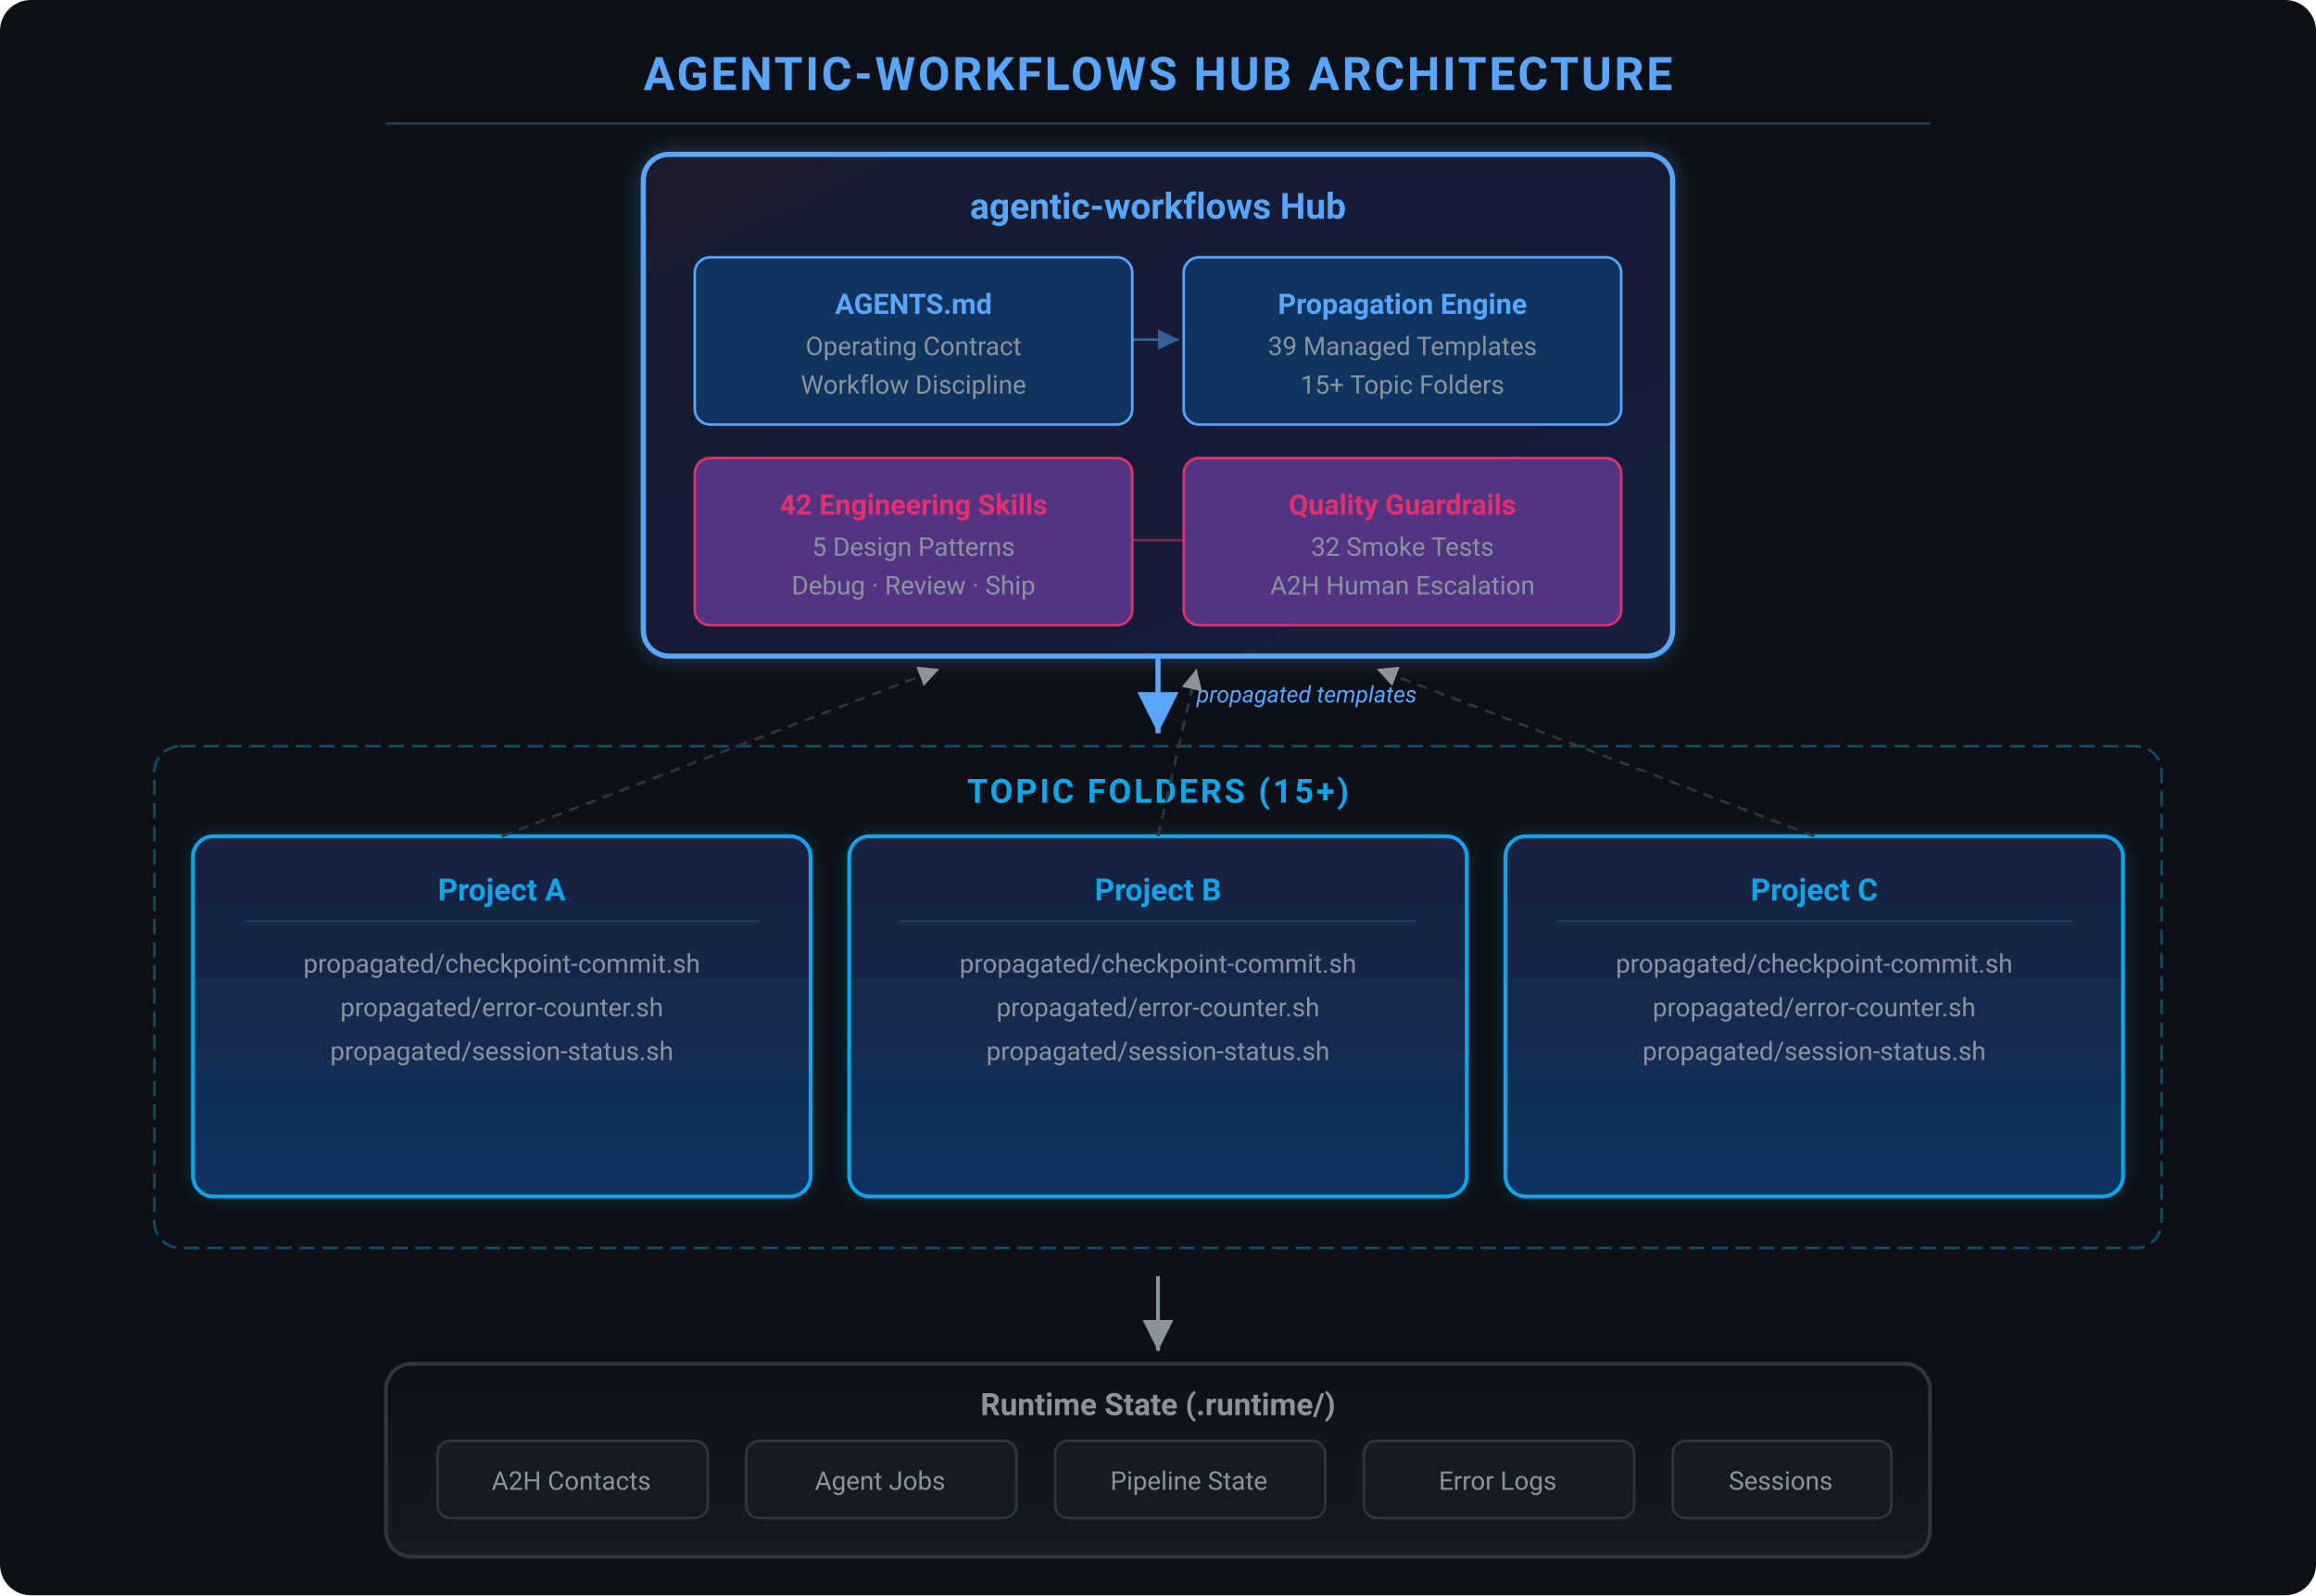
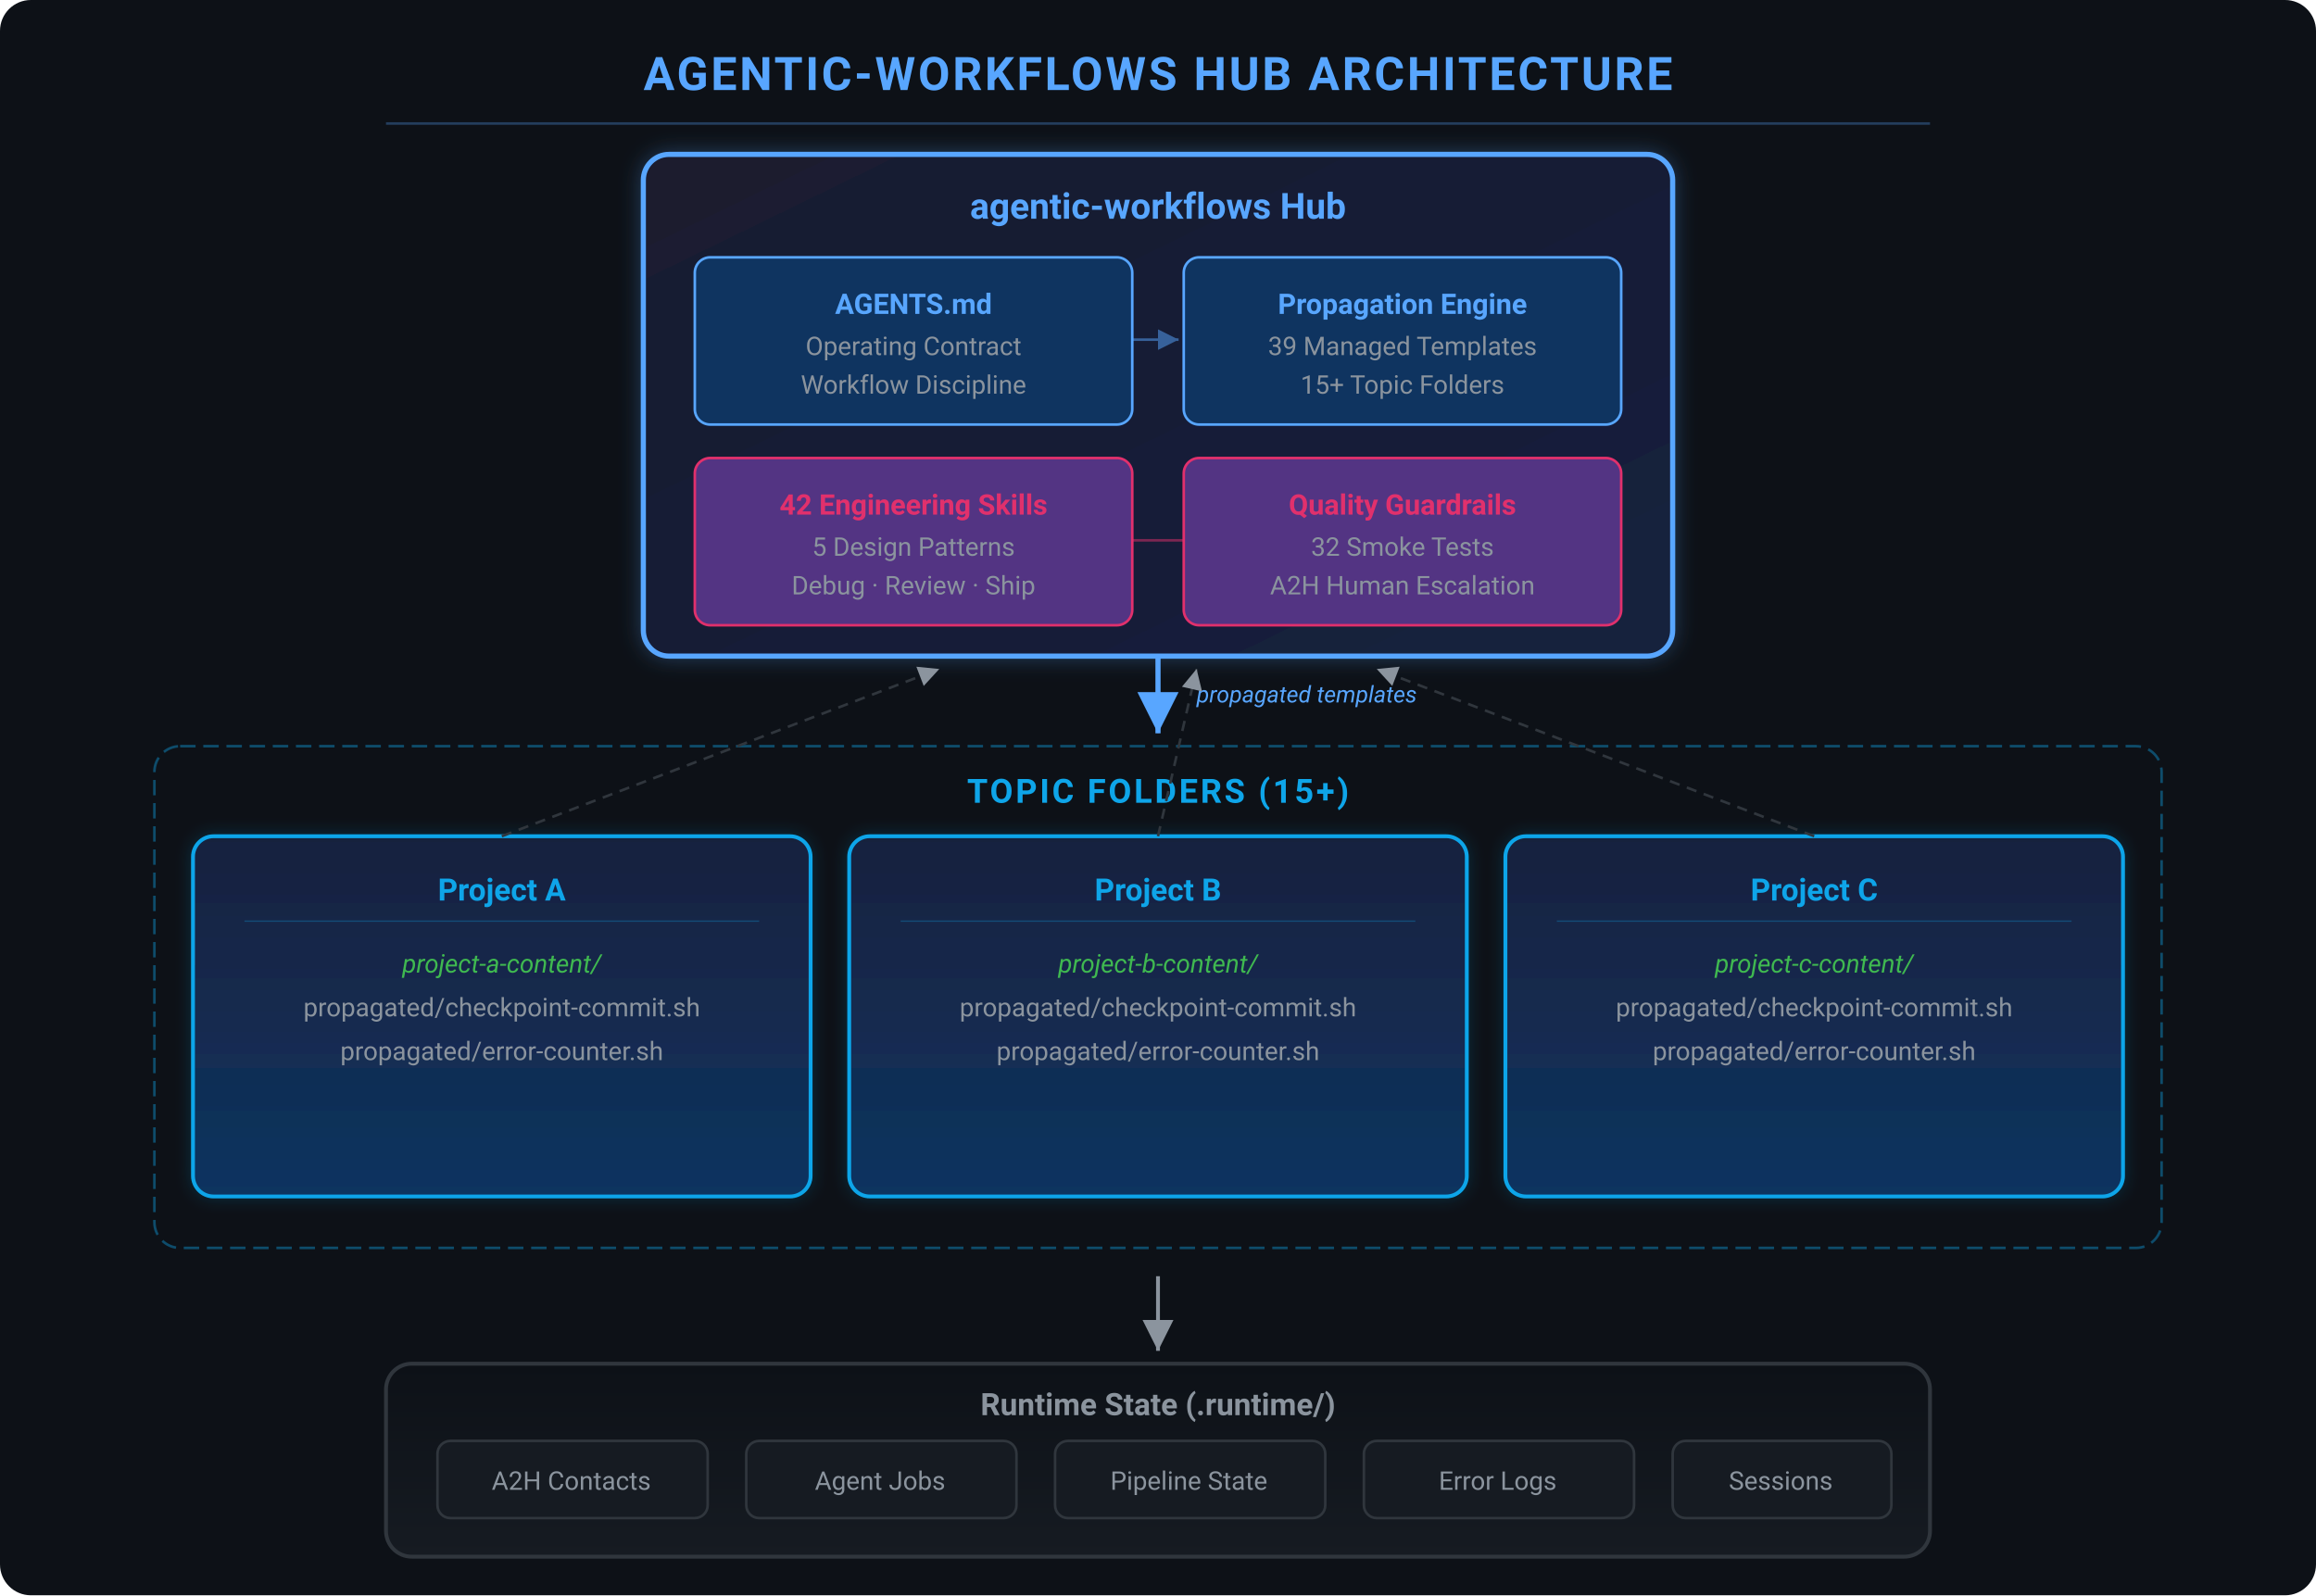
<svg xmlns="http://www.w3.org/2000/svg" viewBox="0 0 900 620" width="100%" height="100%" style="max-width:900px; background:#0d1117; border-radius:12px; font-family:-apple-system,BlinkMacSystemFont,'Segoe UI',Roboto,sans-serif;">
  <defs>
    <linearGradient id="hubGrad" x1="0%" y1="0%" x2="100%" y2="100%">
      <stop offset="0%" stop-color="#1a1a2e" />
      <stop offset="100%" stop-color="#16213e" />
    </linearGradient>
    <linearGradient id="topicGrad" x1="0%" y1="0%" x2="0%" y2="100%">
      <stop offset="0%" stop-color="#16213e" />
      <stop offset="100%" stop-color="#0f3460" />
    </linearGradient>
    <linearGradient id="runtimeGrad" x1="0%" y1="0%" x2="0%" y2="100%">
      <stop offset="0%" stop-color="#0d1117" />
      <stop offset="100%" stop-color="#161b22" />
    </linearGradient>
    <filter id="glow">
      <feDropShadow dx="0" dy="0" stdDeviation="4" flood-color="#58a6ff" flood-opacity="0.3" />
    </filter>
    <filter id="glowTopic">
      <feDropShadow dx="0" dy="0" stdDeviation="3" flood-color="#0ea5e9" flood-opacity="0.2" />
    </filter>
    <marker id="arrowT" viewBox="0 0 10 10" refX="10" refY="5" markerWidth="8" markerHeight="8" orient="auto">
      <path d="M 0 0 L 10 5 L 0 10 z" fill="#58a6ff" />
    </marker>
    <marker id="arrowB" viewBox="0 0 10 10" refX="10" refY="5" markerWidth="8" markerHeight="8" orient="auto">
      <path d="M 0 0 L 10 5 L 0 10 z" fill="#8b949e" />
    </marker>
  </defs>
  <rect width="900" height="620" rx="12" fill="#0d1117" />
  <text x="450" y="35" fill="#58a6ff" font-size="18" font-weight="bold" text-anchor="middle" letter-spacing="1">AGENTIC-WORKFLOWS HUB ARCHITECTURE</text>
  <line x1="150" y1="48" x2="750" y2="48" stroke="#58a6ff" stroke-width="1" opacity="0.3" />
  <rect x="250" y="60" width="400" height="195" rx="10" fill="url(#hubGrad)" stroke="#58a6ff" stroke-width="2" filter="url(#glow)" />
  <text x="450" y="85" fill="#58a6ff" font-size="14" font-weight="bold" text-anchor="middle">agentic-workflows Hub</text>
  <rect x="270" y="100" width="170" height="65" rx="6" fill="#0f3460" stroke="#58a6ff" stroke-width="1" />
  <text x="355" y="122" fill="#58a6ff" font-size="11" font-weight="bold" text-anchor="middle">AGENTS.md</text>
  <text x="355" y="138" fill="#8b949e" font-size="10" text-anchor="middle">Operating Contract</text>
  <text x="355" y="153" fill="#8b949e" font-size="10" text-anchor="middle">Workflow Discipline</text>
  <rect x="460" y="100" width="170" height="65" rx="6" fill="#0f3460" stroke="#58a6ff" stroke-width="1" />
  <text x="545" y="122" fill="#58a6ff" font-size="11" font-weight="bold" text-anchor="middle">Propagation Engine</text>
  <text x="545" y="138" fill="#8b949e" font-size="10" text-anchor="middle">39 Managed Templates</text>
  <text x="545" y="153" fill="#8b949e" font-size="10" text-anchor="middle">15+ Topic Folders</text>
  <rect x="270" y="178" width="170" height="65" rx="6" fill="#533483" stroke="#e1306c" stroke-width="1" />
  <text x="355" y="200" fill="#e1306c" font-size="11" font-weight="bold" text-anchor="middle">42 Engineering Skills</text>
  <text x="355" y="216" fill="#8b949e" font-size="10" text-anchor="middle">5 Design Patterns</text>
  <text x="355" y="231" fill="#8b949e" font-size="10" text-anchor="middle">Debug · Review · Ship</text>
  <rect x="460" y="178" width="170" height="65" rx="6" fill="#533483" stroke="#e1306c" stroke-width="1" />
  <text x="545" y="200" fill="#e1306c" font-size="11" font-weight="bold" text-anchor="middle">Quality Guardrails</text>
  <text x="545" y="216" fill="#8b949e" font-size="10" text-anchor="middle">32 Smoke Tests</text>
  <text x="545" y="231" fill="#8b949e" font-size="10" text-anchor="middle">A2H Human Escalation</text>
  <line x1="440" y1="132" x2="458" y2="132" stroke="#58a6ff" stroke-width="1" opacity="0.5" marker-end="url(#arrowT)" />
  <line x1="440" y1="210" x2="460" y2="210" stroke="#e1306c" stroke-width="1" opacity="0.5" />
  <line x1="450" y1="255" x2="450" y2="285" stroke="#58a6ff" stroke-width="2" marker-end="url(#arrowT)" />
  <text x="465" y="273" fill="#58a6ff" font-size="9" font-style="italic">propagated templates</text>
  <rect x="60" y="290" width="780" height="195" rx="10" fill="none" stroke="#0ea5e9" stroke-width="1" stroke-dasharray="6,3" opacity="0.4" />
  <text x="450" y="312" fill="#0ea5e9" font-size="13" font-weight="bold" text-anchor="middle" letter-spacing="1">TOPIC FOLDERS (15+)</text>
  <rect x="75" y="325" width="240" height="140" rx="8" fill="url(#topicGrad)" stroke="#0ea5e9" stroke-width="1.5" filter="url(#glowTopic)" />
  <text x="195" y="350" fill="#0ea5e9" font-size="12" font-weight="bold" text-anchor="middle">Project A</text>
  <line x1="95" y1="358" x2="295" y2="358" stroke="#0ea5e9" stroke-width="0.5" opacity="0.3" />
-   <text x="195" y="378" fill="#8b949e" font-size="10" text-anchor="middle">propagated/checkpoint-commit.sh</text>
-   <text x="195" y="395" fill="#8b949e" font-size="10" text-anchor="middle">propagated/error-counter.sh</text>
-   <text x="195" y="412" fill="#8b949e" font-size="10" text-anchor="middle">propagated/session-status.sh</text>
+   <text x="195" y="378" fill="#3fb950" font-size="10" text-anchor="middle" font-style="italic">project-a-content/</text>
+   <text x="195" y="395" fill="#8b949e" font-size="10" text-anchor="middle">propagated/checkpoint-commit.sh</text>
+   <text x="195" y="412" fill="#8b949e" font-size="10" text-anchor="middle">propagated/error-counter.sh</text>
  <rect x="330" y="325" width="240" height="140" rx="8" fill="url(#topicGrad)" stroke="#0ea5e9" stroke-width="1.5" filter="url(#glowTopic)" />
  <text x="450" y="350" fill="#0ea5e9" font-size="12" font-weight="bold" text-anchor="middle">Project B</text>
  <line x1="350" y1="358" x2="550" y2="358" stroke="#0ea5e9" stroke-width="0.5" opacity="0.3" />
-   <text x="450" y="378" fill="#8b949e" font-size="10" text-anchor="middle">propagated/checkpoint-commit.sh</text>
-   <text x="450" y="395" fill="#8b949e" font-size="10" text-anchor="middle">propagated/error-counter.sh</text>
-   <text x="450" y="412" fill="#8b949e" font-size="10" text-anchor="middle">propagated/session-status.sh</text>
+   <text x="450" y="378" fill="#3fb950" font-size="10" text-anchor="middle" font-style="italic">project-b-content/</text>
+   <text x="450" y="395" fill="#8b949e" font-size="10" text-anchor="middle">propagated/checkpoint-commit.sh</text>
+   <text x="450" y="412" fill="#8b949e" font-size="10" text-anchor="middle">propagated/error-counter.sh</text>
  <rect x="585" y="325" width="240" height="140" rx="8" fill="url(#topicGrad)" stroke="#0ea5e9" stroke-width="1.5" filter="url(#glowTopic)" />
  <text x="705" y="350" fill="#0ea5e9" font-size="12" font-weight="bold" text-anchor="middle">Project C</text>
  <line x1="605" y1="358" x2="805" y2="358" stroke="#0ea5e9" stroke-width="0.5" opacity="0.3" />
-   <text x="705" y="378" fill="#8b949e" font-size="10" text-anchor="middle">propagated/checkpoint-commit.sh</text>
-   <text x="705" y="395" fill="#8b949e" font-size="10" text-anchor="middle">propagated/error-counter.sh</text>
-   <text x="705" y="412" fill="#8b949e" font-size="10" text-anchor="middle">propagated/session-status.sh</text>
+   <text x="705" y="378" fill="#3fb950" font-size="10" text-anchor="middle" font-style="italic">project-c-content/</text>
+   <text x="705" y="395" fill="#8b949e" font-size="10" text-anchor="middle">propagated/checkpoint-commit.sh</text>
+   <text x="705" y="412" fill="#8b949e" font-size="10" text-anchor="middle">propagated/error-counter.sh</text>
  <line x1="195" y1="325" x2="365" y2="260" stroke="#30363d" stroke-width="1" stroke-dasharray="4,3" marker-end="url(#arrowB)" />
  <line x1="450" y1="325" x2="465" y2="260" stroke="#30363d" stroke-width="1" stroke-dasharray="4,3" marker-end="url(#arrowB)" />
  <line x1="705" y1="325" x2="535" y2="260" stroke="#30363d" stroke-width="1" stroke-dasharray="4,3" marker-end="url(#arrowB)" />
  <line x1="450" y1="496" x2="450" y2="525" stroke="#8b949e" stroke-width="1.5" marker-end="url(#arrowB)" />
  <rect x="150" y="530" width="600" height="75" rx="10" fill="url(#runtimeGrad)" stroke="#30363d" stroke-width="1.5" />
  <text x="450" y="550" fill="#8b949e" font-size="12" font-weight="bold" text-anchor="middle">Runtime State (.runtime/)</text>
  <rect x="170" y="560" width="105" height="30" rx="5" fill="#161b22" stroke="#30363d" stroke-width="1" />
  <text x="222" y="579" fill="#8b949e" font-size="10" text-anchor="middle">A2H Contacts</text>
  <rect x="290" y="560" width="105" height="30" rx="5" fill="#161b22" stroke="#30363d" stroke-width="1" />
  <text x="342" y="579" fill="#8b949e" font-size="10" text-anchor="middle">Agent Jobs</text>
  <rect x="410" y="560" width="105" height="30" rx="5" fill="#161b22" stroke="#30363d" stroke-width="1" />
  <text x="462" y="579" fill="#8b949e" font-size="10" text-anchor="middle">Pipeline State</text>
  <rect x="530" y="560" width="105" height="30" rx="5" fill="#161b22" stroke="#30363d" stroke-width="1" />
  <text x="582" y="579" fill="#8b949e" font-size="10" text-anchor="middle">Error Logs</text>
  <rect x="650" y="560" width="85" height="30" rx="5" fill="#161b22" stroke="#30363d" stroke-width="1" />
  <text x="692" y="579" fill="#8b949e" font-size="10" text-anchor="middle">Sessions</text>
</svg>
